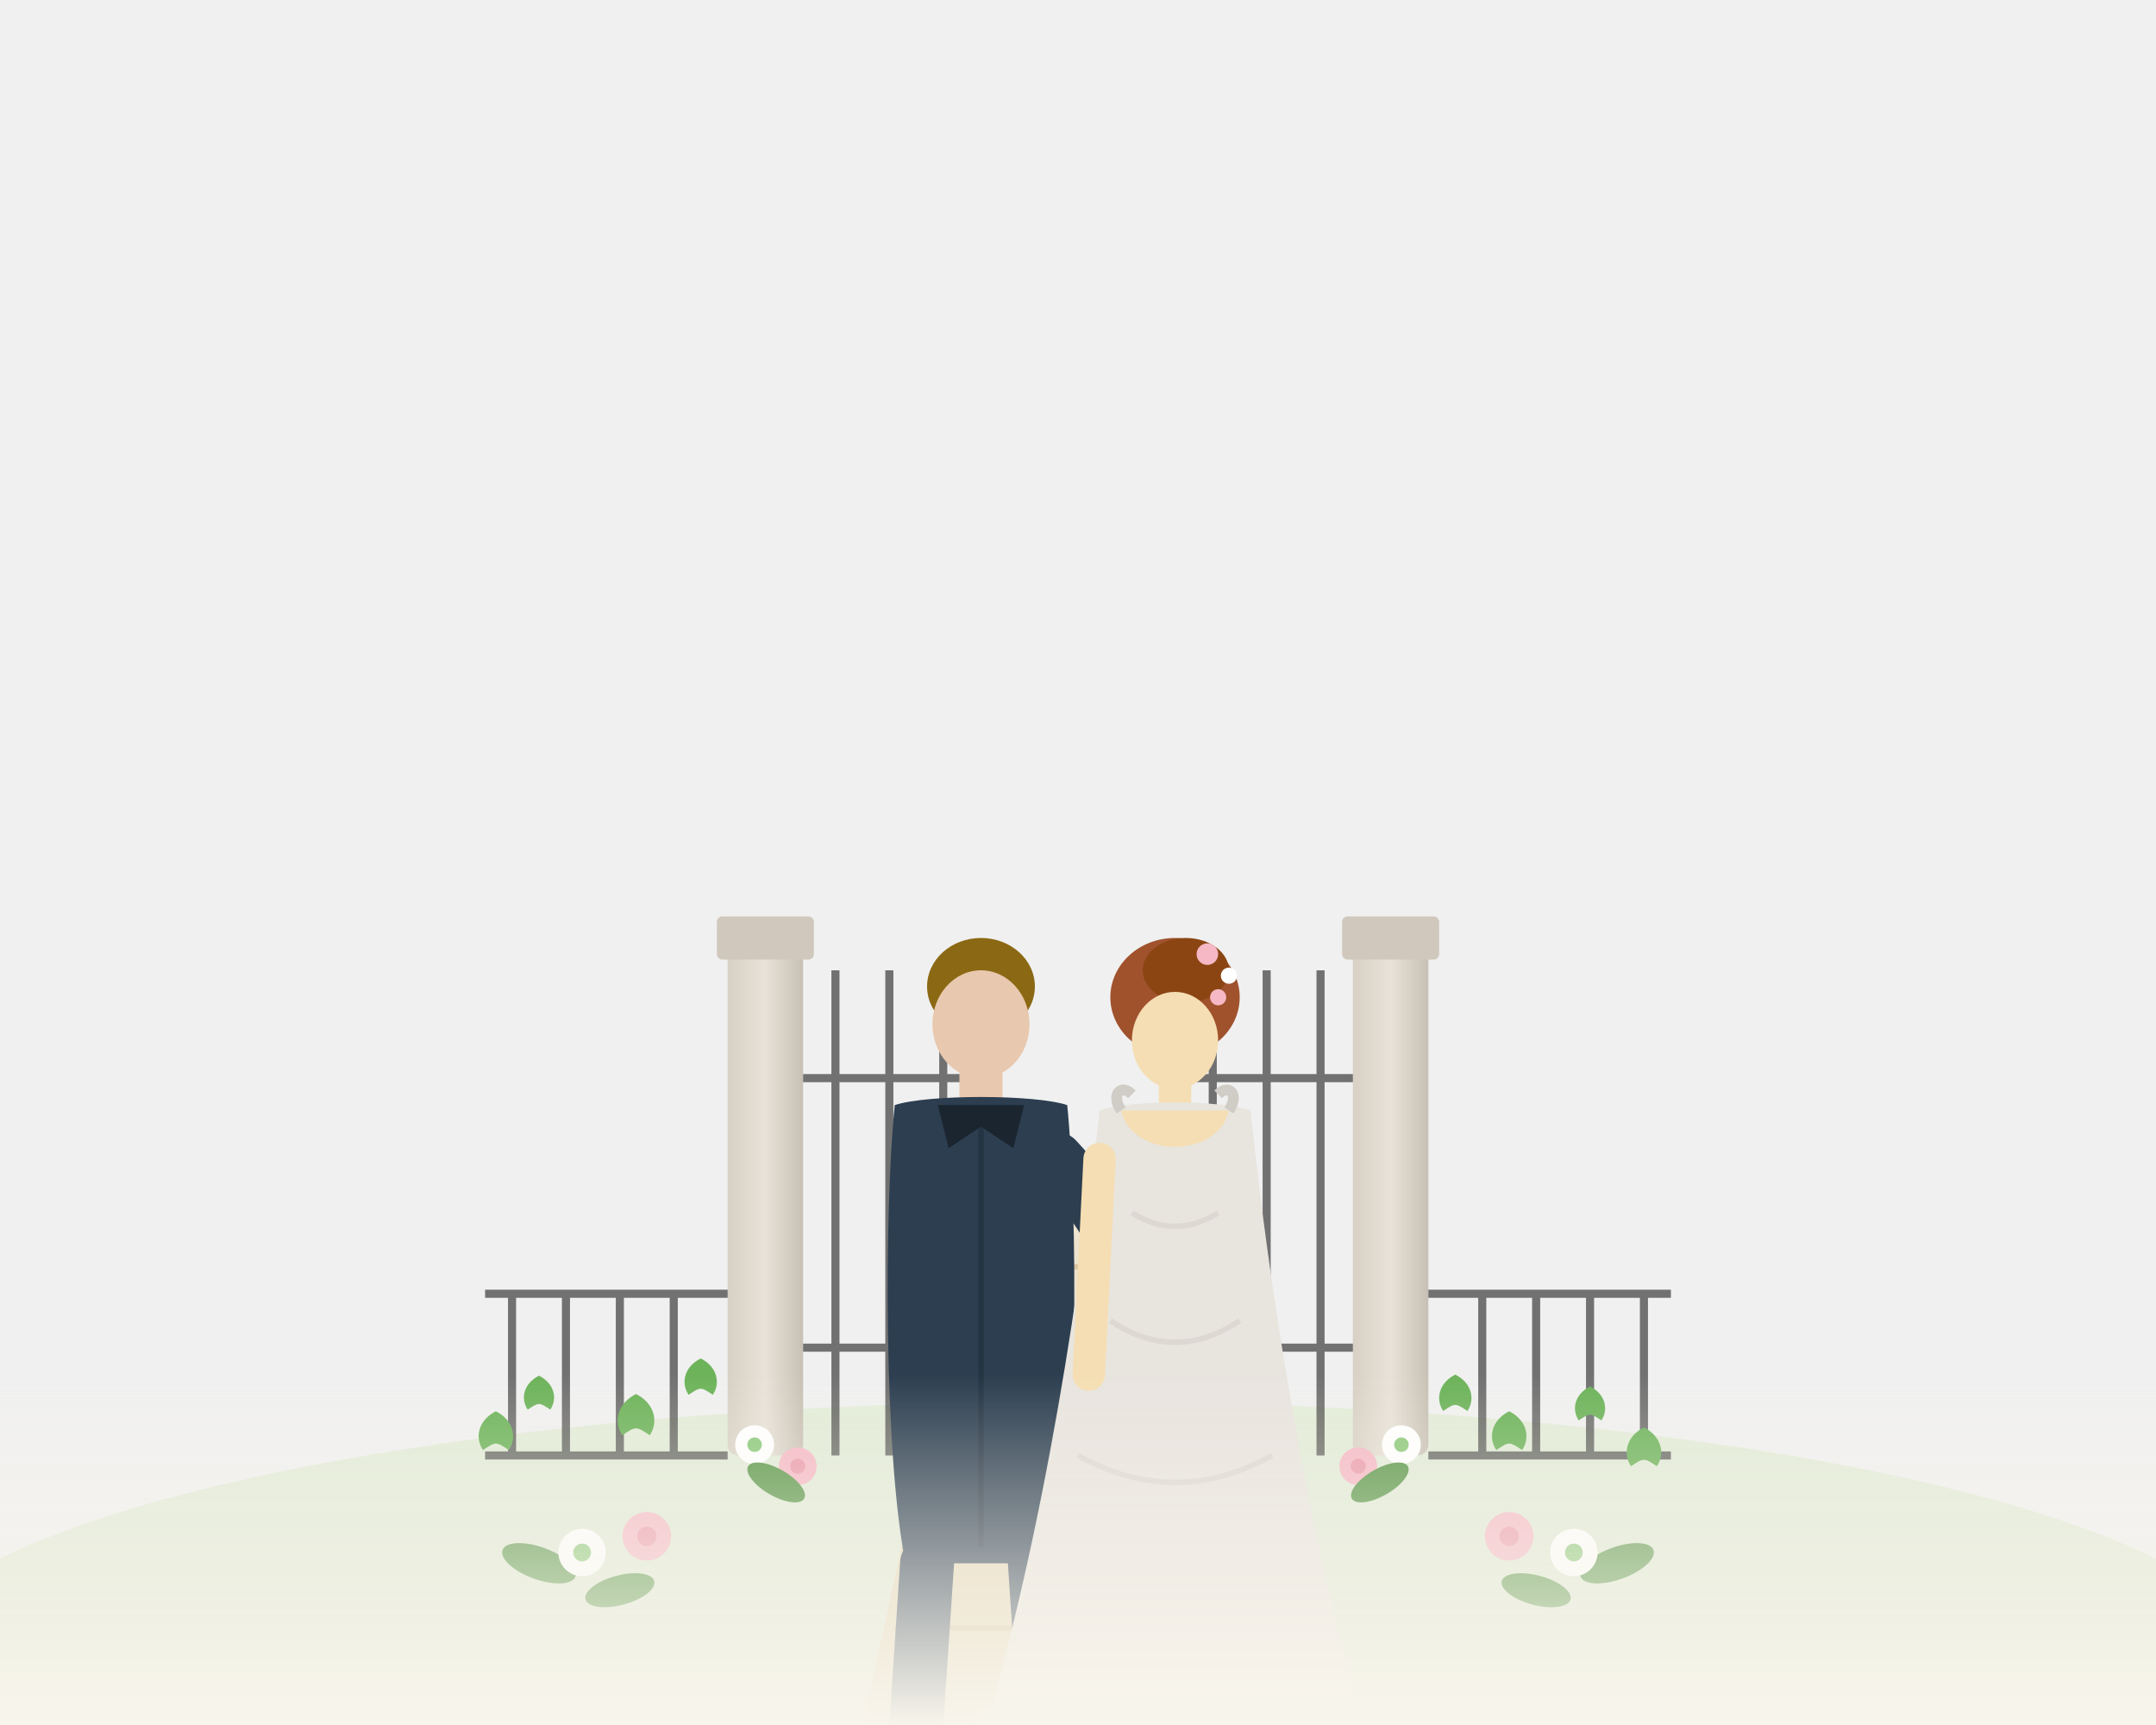
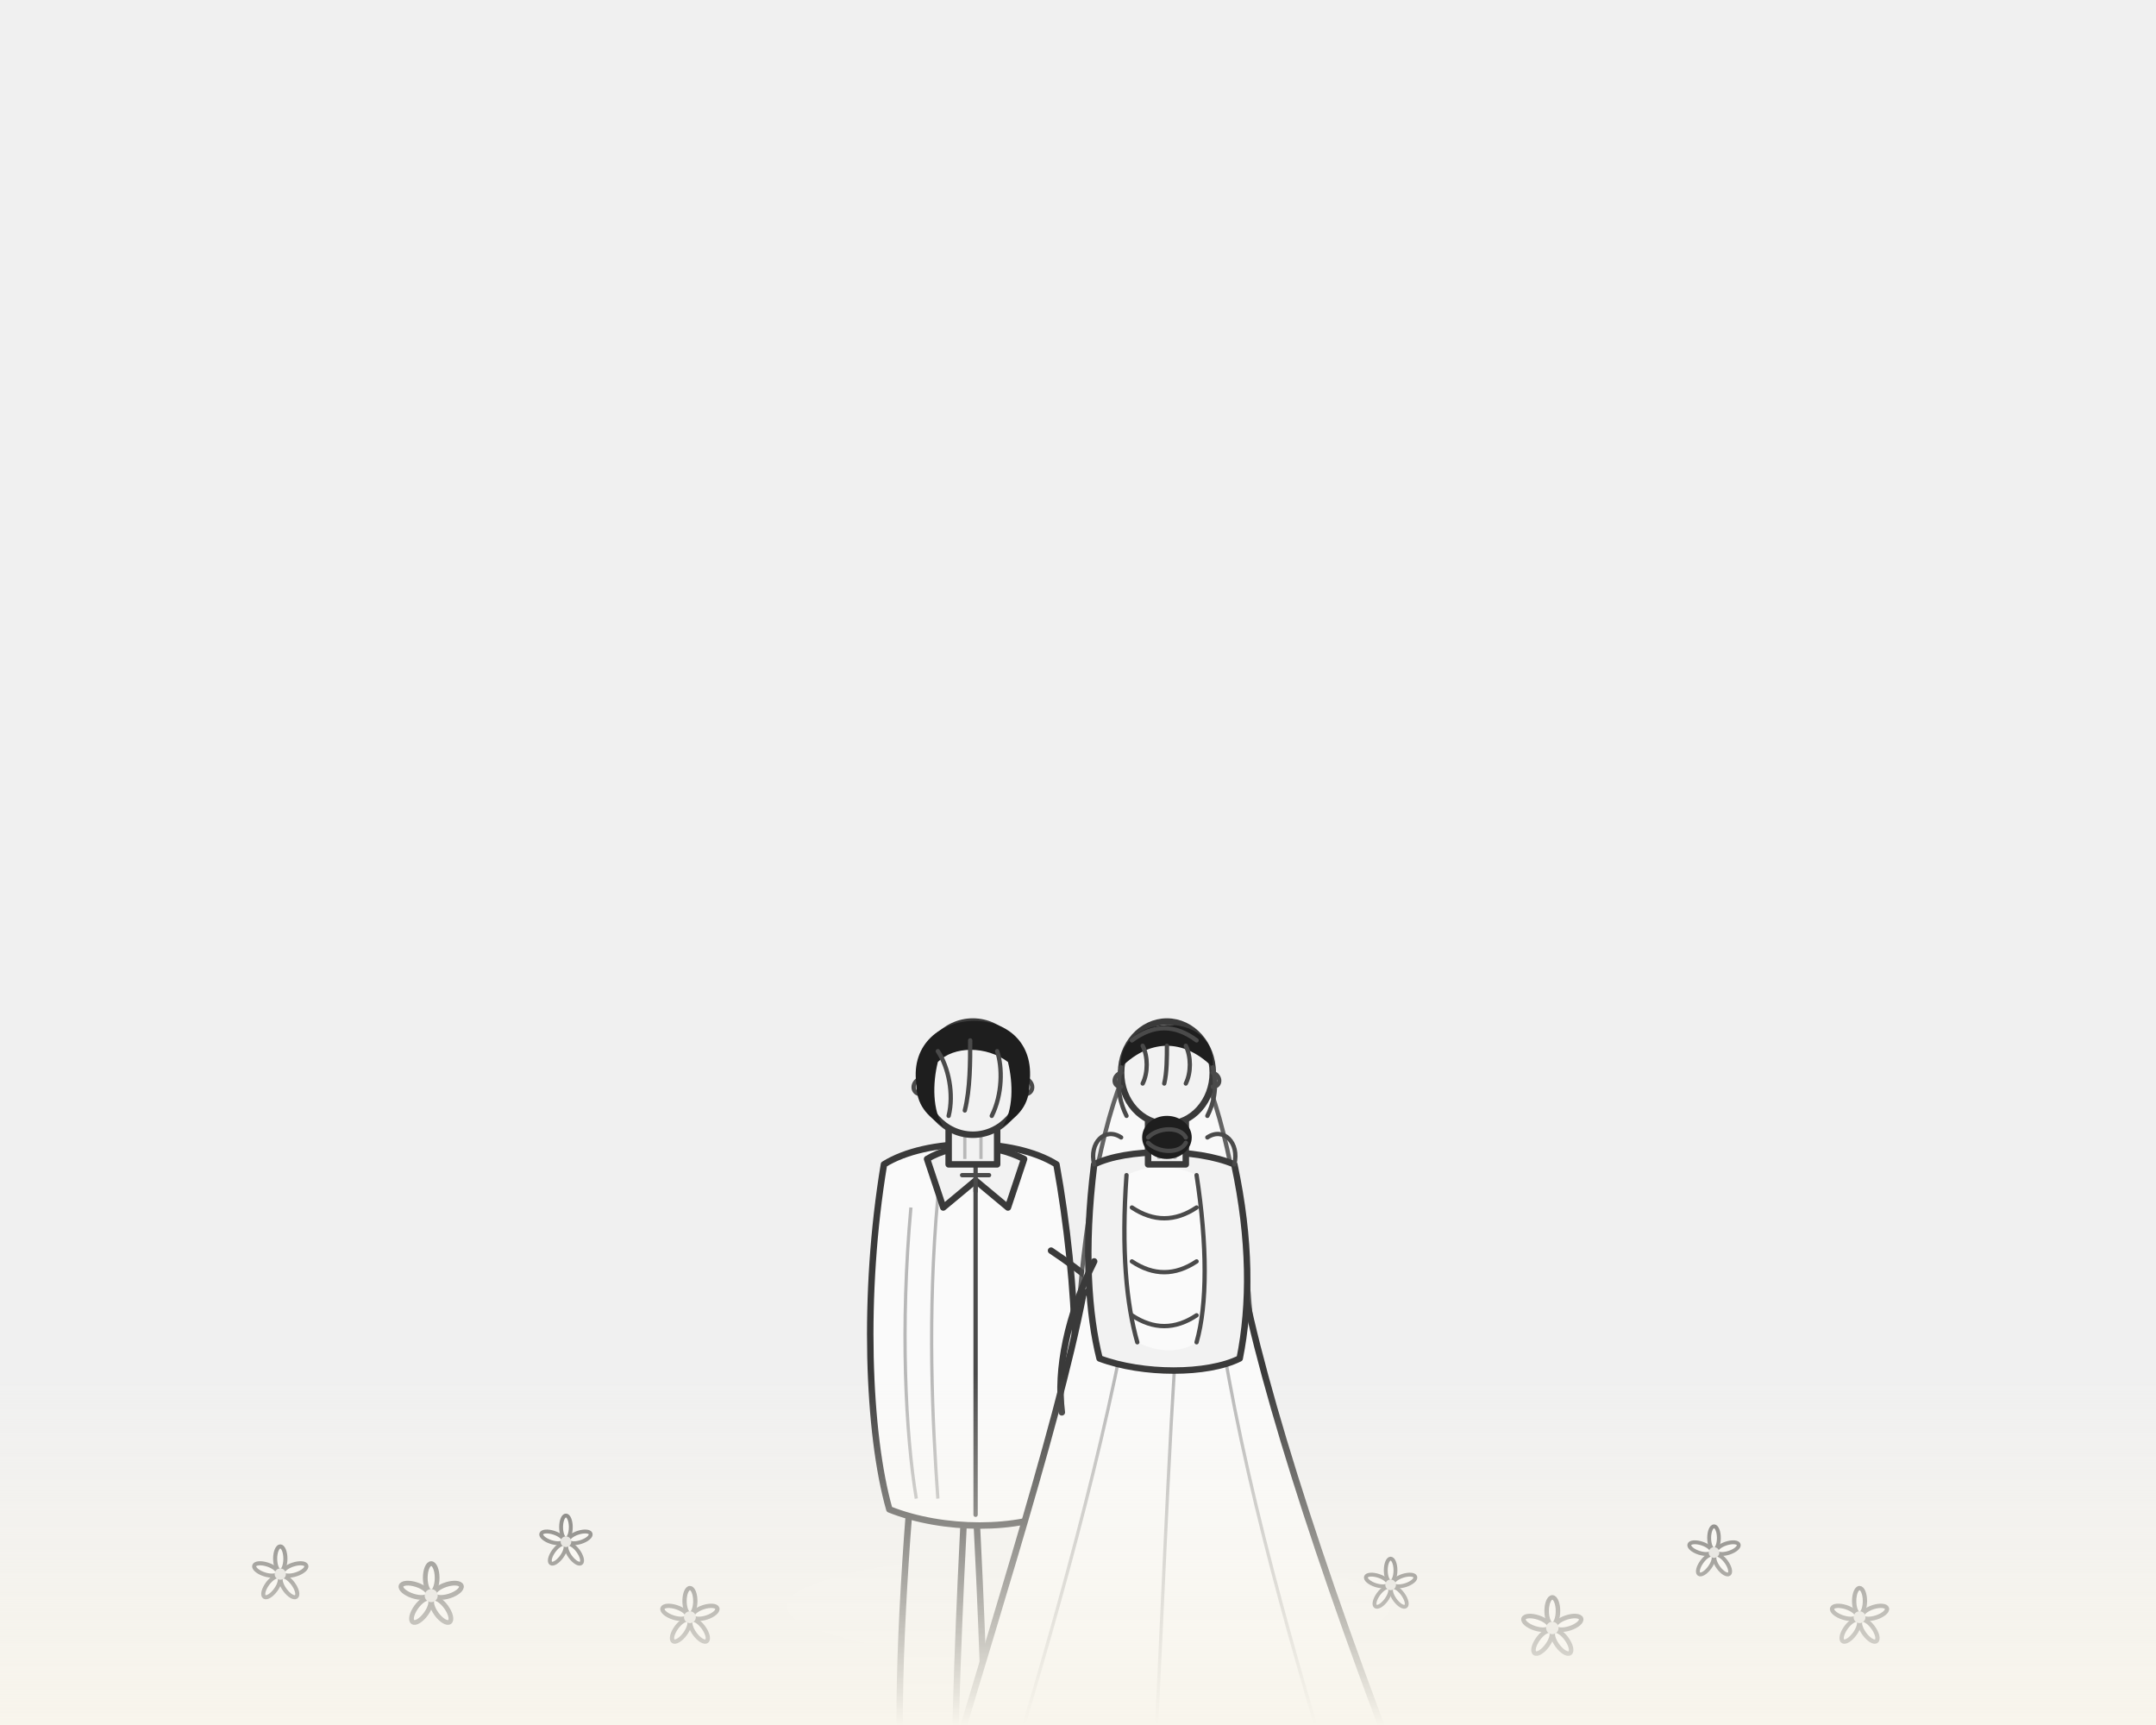
<svg xmlns="http://www.w3.org/2000/svg" viewBox="0 0 400 320" fill="none">
+   <style>
+     .line       { stroke: #3a3a3a; stroke-width: 1.2; fill: none; stroke-linecap: round; stroke-linejoin: round; }
+     .line-thin  { stroke: #4a4a4a; stroke-width: 0.8; fill: none; stroke-linecap: round; stroke-linejoin: round; }
+     .line-fine  { stroke: #5a5a5a; stroke-width: 0.6; fill: none; stroke-linecap: round; stroke-linejoin: round; }
+     .fill-white { fill: #fafafa; }
+     .fill-light { fill: #f2f2f2; }
+     .fill-mid   { fill: #d8d8d8; }
+     .fill-dark  { fill: #2a2a2a; }
+     .fill-hair  { fill: #1e1e1e; }
+     .tree       { fill: none; stroke: #4a4a4a; stroke-width: 1; }
+     .hatch      { stroke: #b8b8b8; stroke-width: 0.6; fill: none; }
+     .fill-cream-fade { fill: #f8f5ec; }
+   </style>
  <defs>
-     <linearGradient id="grassG" x1="0" y1="0" x2="0" y2="1">
-       <stop offset="0" stop-color="#dbe9c9" />
-       <stop offset="0.55" stop-color="#cfe0bd" />
-       <stop offset="1" stop-color="#f4efe2" />
-     </linearGradient>
-     <linearGradient id="pathG" x1="0" y1="0" x2="0" y2="1">
-       <stop offset="0" stop-color="#efe6d3" />
-       <stop offset="1" stop-color="#e0cfa9" />
-     </linearGradient>
    <linearGradient id="fadeG" x1="0" y1="0" x2="0" y2="1">
      <stop offset="0" stop-color="#f8f5ec" stop-opacity="0" />
      <stop offset="1" stop-color="#f8f5ec" stop-opacity="1" />
    </linearGradient>
-     <linearGradient id="pillarG" x1="0" y1="0" x2="1" y2="0">
-       <stop offset="0" stop-color="#d8d0c4" />
-       <stop offset="0.5" stop-color="#e8e2d8" />
-       <stop offset="1" stop-color="#c8c0b4" />
-     </linearGradient>
-     <g id="leaf">
-       <ellipse rx="6" ry="2.5" fill="#5a9648" />
-     </g>
-     <g id="leafD">
-       <ellipse rx="5" ry="2" fill="#4a8638" />
-     </g>
-     <g id="wfl">
-       <circle r="4" fill="#ffffff" />
-       <circle r="1.5" fill="#8cc97a" />
-     </g>
-     <g id="pfl">
-       <circle r="5" fill="#f5b8c4" />
-       <circle r="2" fill="#eb9aaa" />
-     </g>
-     <g id="ivy">
-       <path d="M0 -4 C -4 -2 -5 2 -3 5 C 0 3 0 3 3 5 C 5 2 4 -2 0 -4 Z" fill="#6db35a" />
+     <g id="daisy">
+       <g class="line-thin fill-white">
+         <ellipse cx="0" cy="-3" rx="1" ry="2.4" />
+         <ellipse cx="2.8" cy="-0.9" rx="1" ry="2.4" transform="rotate(72 2.8 -0.9)" />
+         <ellipse cx="1.7" cy="2.5" rx="1" ry="2.4" transform="rotate(144 1.7 2.5)" />
+         <ellipse cx="-1.7" cy="2.5" rx="1" ry="2.4" transform="rotate(216 -1.7 2.5)" />
+         <ellipse cx="-2.8" cy="-0.9" rx="1" ry="2.4" transform="rotate(288 -2.8 -0.9)" />
+       </g>
+       <circle r="1.1" class="fill-mid" />
    </g>
  </defs>
-   <ellipse cx="200" cy="310" rx="220" ry="50" fill="url(#grassG)" opacity="0.6" />
-   <path d="M160 320 L 240 320 L 218 220 L 182 220 Z" fill="url(#pathG)" />
-   <g stroke="#c4aa78" stroke-width="1" opacity="0.5">
-     <path d="M180 235 L 220 235" />
-     <path d="M176 255 L 224 255" />
-     <path d="M172 278 L 228 278" />
-     <path d="M166 302 L 234 302" />
-   </g>
-   <rect x="135" y="175" width="14" height="95" fill="url(#pillarG)" rx="2" />
-   <rect x="133" y="170" width="18" height="8" fill="#d0c8bc" rx="1" />
-   <rect x="251" y="175" width="14" height="95" fill="url(#pillarG)" rx="2" />
-   <rect x="249" y="170" width="18" height="8" fill="#d0c8bc" rx="1" />
-   <g stroke="#3a3a3a" stroke-width="1.5" fill="none" opacity="0.7">
-     <path d="M90 270 L 135 270" />
-     <path d="M90 240 L 135 240" />
-     <path d="M95 240 L 95 270" />
-     <path d="M105 240 L 105 270" />
-     <path d="M115 240 L 115 270" />
-     <path d="M125 240 L 125 270" />
-     <path d="M265 270 L 310 270" />
-     <path d="M265 240 L 310 240" />
-     <path d="M275 240 L 275 270" />
-     <path d="M285 240 L 285 270" />
-     <path d="M295 240 L 295 270" />
-     <path d="M305 240 L 305 270" />
-     <path d="M155 180 L 155 270" />
-     <path d="M165 180 L 165 270" />
-     <path d="M175 180 L 175 270" />
-     <path d="M225 180 L 225 270" />
-     <path d="M235 180 L 235 270" />
-     <path d="M245 180 L 245 270" />
-     <path d="M149 200 L 180 200" />
-     <path d="M149 250 L 180 250" />
-     <path d="M220 200 L 251 200" />
-     <path d="M220 250 L 251 250" />
-   </g>
-   <use href="#ivy" transform="translate(92 265) scale(0.8)" />
-   <use href="#ivy" transform="translate(100 258) scale(0.7)" />
-   <use href="#ivy" transform="translate(118 262) scale(0.85)" />
-   <use href="#ivy" transform="translate(130 255) scale(0.75)" />
-   <use href="#ivy" transform="translate(280 265) scale(0.8)" />
-   <use href="#ivy" transform="translate(295 260) scale(0.7)" />
-   <use href="#ivy" transform="translate(305 268) scale(0.8)" />
-   <use href="#ivy" transform="translate(270 258) scale(0.75)" />
-   <use href="#wfl" transform="translate(140 268) scale(0.9)" />
-   <use href="#pfl" transform="translate(148 272) scale(0.7)" />
-   <use href="#leaf" transform="translate(144 275) rotate(30)" />
-   <use href="#wfl" transform="translate(260 268) scale(0.9)" />
-   <use href="#pfl" transform="translate(252 272) scale(0.7)" />
-   <use href="#leaf" transform="translate(256 275) rotate(-30)" />
-   <g transform="translate(200 245)">
-     <g transform="translate(-18 0)">
-       <ellipse cx="0" cy="-62" rx="10" ry="9" fill="#8B6914" />
-       <ellipse cx="0" cy="-55" rx="9" ry="10" fill="#E8C8AE" />
-       <rect x="-4" y="-46" width="8" height="6" fill="#E8C8AE" />
-       <path d="M-16 -40 C -18 -20 -18 25 -14 45 L 14 45 C 18 25 18 -20 16 -40 C 10 -42 -10 -42 -16 -40 Z" fill="#2C3E50" />
-       <path d="M0 -38 L 0 42" stroke="#1a2530" stroke-width="1" opacity="0.4" />
-       <path d="M-8 -40 L -6 -32 L 0 -36 L 6 -32 L 8 -40" fill="#1a2530" />
-       <path d="M14 -30 C 28 -15 35 5 32 15" stroke="#2C3E50" stroke-width="10" fill="none" stroke-linecap="round" />
-       <ellipse cx="32" cy="18" rx="5" ry="4" fill="#E8C8AE" />
-       <path d="M-10 45 L -12 75 M 10 45 L 12 75" stroke="#2C3E50" stroke-width="10" stroke-linecap="round" />
+   <g transform="translate(200 246)">
+     <ellipse cx="2" cy="52" rx="56" ry="10" class="fill-light" />
+     <g transform="translate(-20 0)">
+       <path class="line fill-light" d="M-11 30 C -13 55 -14 78 -12 96 L -3 96 C -3 74 -2 52 -1 32 Z" />
+       <path class="line fill-light" d="M1 32 C 2 52 3 74 3 96 L 12 96 C 14 78 13 55 11 30 Z" />
+       <ellipse cx="-8" cy="98" rx="6" ry="3" class="fill-dark" />
+       <ellipse cx="8" cy="98" rx="6" ry="3" class="fill-dark" />
+       <path class="line fill-white" d="M-16 -30 C -20 -6 -19 20 -15 34 C -5 38 9 38 17 34 C 21 18 20 -8 16 -30 C 8 -35 -8 -35 -16 -30 Z" />
+       <path class="hatch" d="M-11 -22 C -13 0 -12 20 -10 32" />
+       <path class="hatch" d="M-6 -24 C -8 -2 -7 18 -6 32" />
+       <path class="line-thin" d="M1 -32 L 1 35" />
+       <path class="line fill-light" d="M-8 -31 L -5 -22 L 1 -27 L 7 -22 L 10 -31 C 4 -34 -3 -34 -8 -31 Z" />
+       <path class="line-thin" d="M1 -30 v 5 M-1.5 -28 h 5" stroke="#2a2a2a" />
+       <path class="line fill-light" d="M-4 -38 h 9 v 8 h -9 Z" />
+       <path class="hatch" d="M-1 -37 v 6 M2 -37 v 6" />
+       <ellipse cx="0.5" cy="-46" rx="9.5" ry="10.5" class="line fill-light" />
+       <path class="line-thin" d="M-9 -46 c -2 0.5 -2 3 0 3" />
+       <path class="line-thin" d="M10 -46 c 2 0.5 2 3 0 3" />
+       <path class="fill-hair" d="M-10 -45 C -12 -60 13 -61 11 -45 C 11 -41 9 -39 6 -37 C 8 -40 8 -45 7 -49 C 3 -52 -3 -52 -6 -49 C -7 -45 -7 -40 -5 -37 C -8 -39 -10 -41 -10 -45 Z" />
+       <g class="line-thin" stroke="#111">
+         <path d="M-6 -51 C -4 -48 -3 -43 -4 -39" />
+         <path d="M0 -53 C 0 -49 0 -44 -1 -40" />
+         <path d="M5 -51 C 6 -48 6 -43 4 -39" />
+       </g>
+       <path class="line" d="M15 -14 C 27 -6 34 2 36 10" stroke-width="8" />
+       <ellipse cx="37" cy="12" rx="4.4" ry="3.5" class="line fill-light" />
    </g>
-     <g transform="translate(18 0)">
-       <ellipse cx="0" cy="-60" rx="12" ry="11" fill="#A0522D" />
-       <ellipse cx="2" cy="-65" rx="8" ry="6" fill="#8B4513" />
-       <circle cx="6" cy="-68" r="2" fill="#f5b8c4" />
-       <circle cx="10" cy="-64" r="1.5" fill="#ffffff" />
-       <circle cx="8" cy="-60" r="1.5" fill="#f5b8c4" />
-       <ellipse cx="0" cy="-52" rx="8" ry="9" fill="#F5DEB3" />
-       <rect x="-3" y="-44" width="6" height="5" fill="#F5DEB3" />
-       <path d="M-14 -39 C -16 -20 -22 30 -35 75 L 35 75 C 22 30 16 -20 14 -39 C 8 -41 -8 -41 -14 -39 Z" fill="#E8E4DE" />
-       <path d="M-10 -39 C -8 -30 8 -30 10 -39" fill="#F5DEB3" />
-       <path d="M-10 -39 C -12 -42 -10 -44 -8 -42" stroke="#d0ccc6" stroke-width="2" fill="none" />
-       <path d="M10 -39 C 12 -42 10 -44 8 -42" stroke="#d0ccc6" stroke-width="2" fill="none" />
-       <path d="M-8 -20 Q 0 -15 8 -20 M-12 0 Q 0 8 12 0 M-18 25 Q 0 35 18 25" stroke="#d5d0ca" stroke-width="1" fill="none" opacity="0.6" />
-       <ellipse cx="0" cy="75" rx="38" ry="8" fill="#E8E4DE" />
-       <path d="M-14 -30 L -16 10" stroke="#F5DEB3" stroke-width="6" fill="none" stroke-linecap="round" />
+     <g transform="translate(16 0)">
+       <path class="line-thin fill-white" d="M-6 -50 C -16 -30 -20 20 -14 66 C -6 40 -4 0 0 -34 C 4 0 6 40 14 66 C 20 20 16 -30 6 -50 C 3 -53 -3 -53 -6 -50 Z" opacity="0.85" />
+       <g class="hatch" opacity="0.8">
+         <path d="M-10 -20 C -12 12 -12 40 -10 60" />
+         <path d="M0 -14 C 0 16 0 44 0 62" />
+         <path d="M10 -20 C 12 12 12 40 10 60" />
+       </g>
+       <path class="line fill-white" d="M-15 -6 C -20 20 -34 62 -46 104 C -20 112 30 112 52 104 C 34 60 20 18 15 -6 C 6 -10 -8 -10 -15 -6 Z" />
+       <path class="hatch" d="M-8 4 C -14 34 -24 68 -34 100" />
+       <path class="hatch" d="M2 6 C 0 38 -1 72 -3 102" />
+       <path class="hatch" d="M11 4 C 16 34 26 68 36 100" />
+       <path class="line-thin" d="M-46 104 C -20 110 30 110 52 104" />
+       <path class="line fill-light" d="M-13 -30 C -15 -14 -14 -2 -12 6 C -4 9 8 9 14 6 C 16 -4 16 -16 13 -30 C 6 -33 -7 -33 -13 -30 Z" />
+       <path class="fill-white" d="M-7 -28 C -8 -14 -7 -4 -5 3 C -1 5 3 5 6 3 C 8 -4 8 -15 6 -28 C 2 -30 -3 -30 -7 -28 Z" />
+       <path class="line-thin" d="M-7 -28 C -8 -14 -7 -4 -5 3 M6 -28 C 8 -15 8 -4 6 3" />
+       <path class="line-thin" d="M-13 -30 C -14 -34 -11 -37 -8 -35" />
+       <path class="line-thin" d="M13 -30 C 14 -34 11 -37 8 -35" />
+       <g class="line-thin">
+         <path d="M-6 -22 q 6 4 12 0" />
+         <path d="M-6 -12 q 6 4 12 0" />
+         <path d="M-6 -2 q 6 4 12 0" />
+       </g>
+       <path class="line fill-light" d="M-3 -38 h 7 v 8 h -7 Z" />
+       <path class="hatch" d="M-1 -37 v 6 M2 -37 v 6" />
+       <ellipse cx="0.5" cy="-47" rx="8.5" ry="9.5" class="line fill-light" />
+       <path class="line-thin" d="M-8 -47 c -1.6 0.5 -1.6 2.6 0 2.6" />
+       <path class="line-thin" d="M9 -47 c 1.6 0.5 1.6 2.6 0 2.6" />
+       <path class="fill-hair" d="M-8 -48 C -9 -58 10 -59 9 -48 C 6 -51 3 -52 0.5 -52 C -2 -52 -5 -51 -8 -48 Z" />
+       <path class="line-thin" stroke="#111" d="M-8 -48 C -9 -44 -8 -41 -7 -39 M9 -48 C 10 -44 9 -41 8 -39" />
+       <g class="line-thin" stroke="#111">
+         <path d="M-4 -52 C -3 -50 -3 -47 -4 -45" />
+         <path d="M0.5 -52 C 0.5 -50 0.5 -47 0 -45" />
+         <path d="M4 -52 C 5 -50 5 -47 4 -45" />
+       </g>
+       <ellipse cx="0.5" cy="-35" rx="4.6" ry="4" class="fill-hair" />
+       <path class="line-thin" stroke="#000" d="M-3 -35 C -1 -37 3 -37 4 -35 M-3 -34 C -1 -32 3 -32 4 -34" />
+       <path class="line-thin" d="M-6 -53 C -2 -56 2 -56 6 -53" />
+       <path class="line" d="M-13 -12 C -18 -2 -20 8 -19 16" stroke-width="4.5" />
    </g>
  </g>
-   <use href="#leaf" transform="translate(100 290) rotate(20) scale(1.2)" />
-   <use href="#leaf" transform="translate(115 295) rotate(-15) scale(1.1)" />
-   <use href="#wfl" transform="translate(108 288) scale(1.1)" />
-   <use href="#pfl" transform="translate(120 285) scale(0.9)" />
-   <use href="#leaf" transform="translate(300 290) rotate(-20) scale(1.2)" />
-   <use href="#leaf" transform="translate(285 295) rotate(15) scale(1.1)" />
-   <use href="#wfl" transform="translate(292 288) scale(1.1)" />
-   <use href="#pfl" transform="translate(280 285) scale(0.9)" />
+   <use href="#daisy" transform="translate(80 296) scale(1.1)" />
+   <use href="#daisy" transform="translate(105 286) scale(0.9)" />
+   <use href="#daisy" transform="translate(128 300) scale(1)" />
+   <use href="#daisy" transform="translate(258 294) scale(0.9)" />
+   <use href="#daisy" transform="translate(288 302) scale(1.05)" />
+   <use href="#daisy" transform="translate(318 288) scale(0.9)" />
+   <use href="#daisy" transform="translate(345 300) scale(1)" />
+   <use href="#daisy" transform="translate(52 292) scale(0.95)" />
  <rect x="0" y="255" width="400" height="65" fill="url(#fadeG)" />
</svg>
